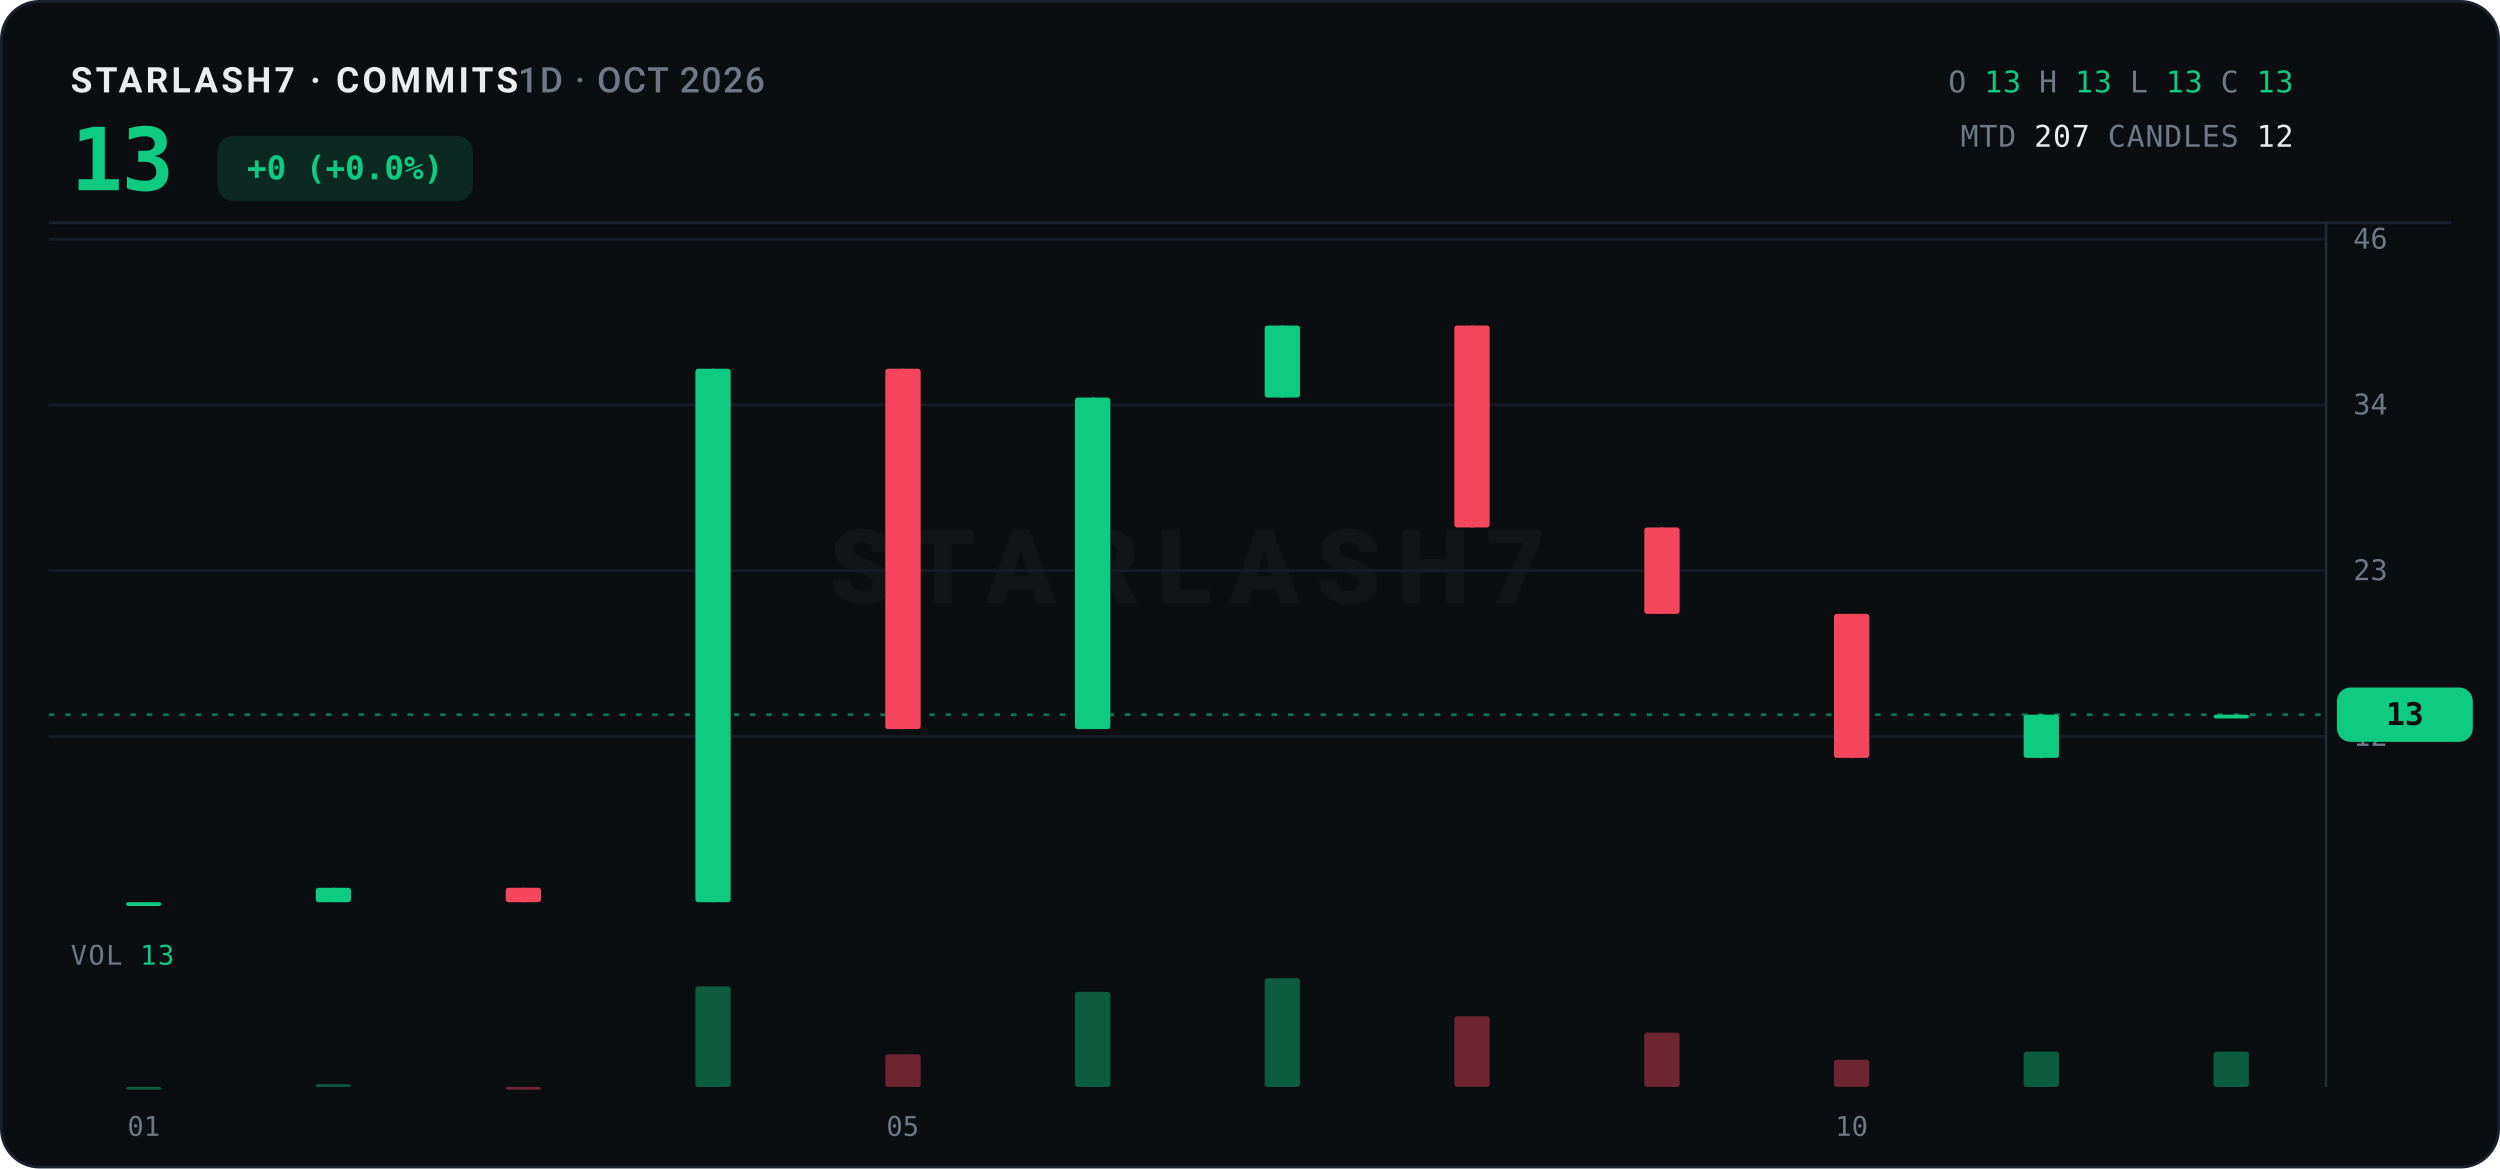
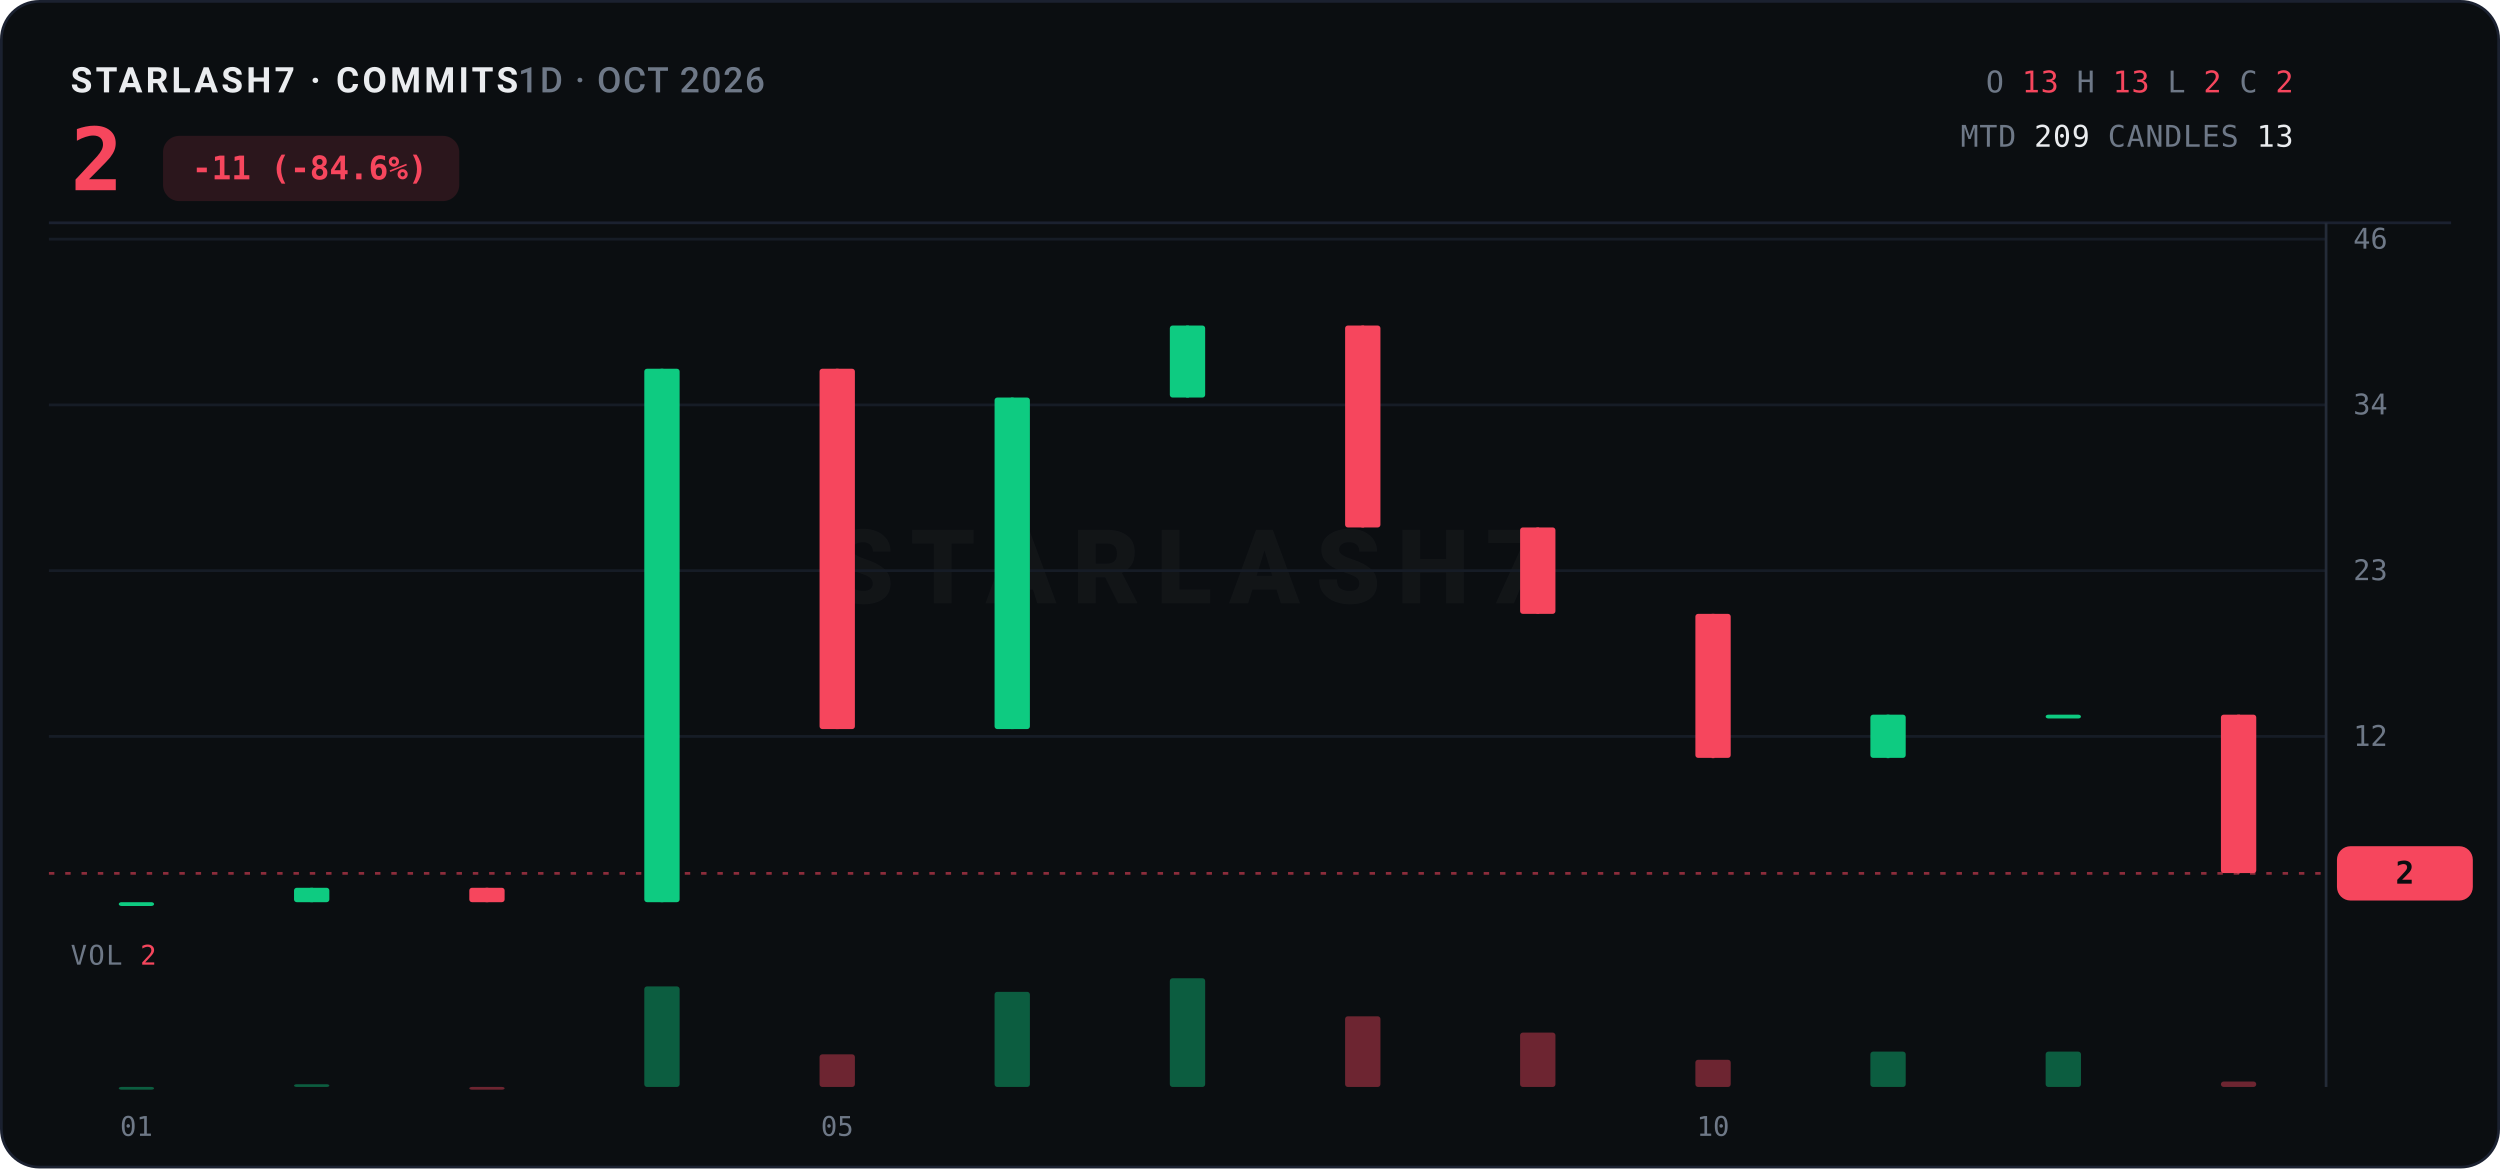
<svg xmlns="http://www.w3.org/2000/svg" width="920" height="430" viewBox="0 0 920 430">
  <rect x="0.5" y="0.5" width="919" height="429" rx="14" fill="#0B0E11" stroke="#1B2130" />
  <text x="26" y="34" font-family="ui-sans-serif,system-ui,-apple-system,'Segoe UI',Roboto,sans-serif" font-size="13" font-weight="700" letter-spacing="1.2" fill="#EAECEF">STARLASH7 · COMMITS<tspan fill="#6E7887" font-weight="500" letter-spacing="0.6">  1D · OCT 2026</tspan>
  </text>
-   <text x="26" y="70" font-family="ui-monospace,'SF Mono',SFMono-Regular,Menlo,Consolas,monospace" font-size="32" font-weight="800" fill="#0ECB81" letter-spacing="-0.5">13</text>
-   <rect x="80" y="50" width="94" height="24" rx="6" fill="#0ECB81" opacity="0.14" />
-   <text x="127" y="66" text-anchor="middle" font-family="ui-monospace,'SF Mono',SFMono-Regular,Menlo,Consolas,monospace" font-size="12" font-weight="700" fill="#0ECB81">+0 (+0.0%)</text>
+   <text x="26" y="70" font-family="ui-monospace,'SF Mono',SFMono-Regular,Menlo,Consolas,monospace" font-size="32" font-weight="800" fill="#F6465D" letter-spacing="-0.5">2</text>
+   <rect x="60" y="50" width="109" height="24" rx="6" fill="#F6465D" opacity="0.14" />
+   <text x="114" y="66" text-anchor="middle" font-family="ui-monospace,'SF Mono',SFMono-Regular,Menlo,Consolas,monospace" font-size="12" font-weight="700" fill="#F6465D">-11 (-84.6%)</text>
  <text x="844" y="34" text-anchor="end" font-family="ui-monospace,'SF Mono',SFMono-Regular,Menlo,Consolas,monospace" font-size="11" letter-spacing="0.3">
    <tspan fill="#6E7887">O</tspan>
-     <tspan fill="#0ECB81">13</tspan>
+     <tspan fill="#F6465D">13</tspan>
    <tspan fill="#6E7887">H</tspan>
-     <tspan fill="#0ECB81">13</tspan>
+     <tspan fill="#F6465D">13</tspan>
    <tspan fill="#6E7887">L</tspan>
-     <tspan fill="#0ECB81">13</tspan>
+     <tspan fill="#F6465D">2</tspan>
    <tspan fill="#6E7887">C</tspan>
-     <tspan fill="#0ECB81">13</tspan>
+     <tspan fill="#F6465D">2</tspan>
  </text>
  <text x="844" y="54" text-anchor="end" font-family="ui-monospace,'SF Mono',SFMono-Regular,Menlo,Consolas,monospace" font-size="11" letter-spacing="0.3">
    <tspan fill="#6E7887">MTD</tspan>
-     <tspan fill="#EAECEF">207</tspan>
+     <tspan fill="#EAECEF">209</tspan>
    <tspan fill="#6E7887">CANDLES</tspan>
-     <tspan fill="#EAECEF">12</tspan>
+     <tspan fill="#EAECEF">13</tspan>
  </text>
  <line x1="18" y1="82" x2="902" y2="82" stroke="#1B2130" stroke-width="1" />
  <text x="437.0" y="222.0" text-anchor="middle" font-family="ui-sans-serif,system-ui,-apple-system,'Segoe UI',Roboto,sans-serif" font-size="38" font-weight="800" letter-spacing="6" fill="#EAECEF" opacity="0.035">STARLASH7</text>
  <line x1="18" y1="271.0" x2="856" y2="271.0" stroke="#161C26" stroke-width="1" />
  <text x="866" y="274.5" font-family="ui-monospace,'SF Mono',SFMono-Regular,Menlo,Consolas,monospace" font-size="10.5" fill="#6E7887">12</text>
  <line x1="18" y1="210.0" x2="856" y2="210.0" stroke="#161C26" stroke-width="1" />
  <text x="866" y="213.5" font-family="ui-monospace,'SF Mono',SFMono-Regular,Menlo,Consolas,monospace" font-size="10.5" fill="#6E7887">23</text>
  <line x1="18" y1="149.0" x2="856" y2="149.0" stroke="#161C26" stroke-width="1" />
  <text x="866" y="152.5" font-family="ui-monospace,'SF Mono',SFMono-Regular,Menlo,Consolas,monospace" font-size="10.5" fill="#6E7887">34</text>
  <line x1="18" y1="88.0" x2="856" y2="88.0" stroke="#161C26" stroke-width="1" />
  <text x="866" y="91.5" font-family="ui-monospace,'SF Mono',SFMono-Regular,Menlo,Consolas,monospace" font-size="10.5" fill="#6E7887">46</text>
  <line x1="856" y1="82" x2="856" y2="400" stroke="#242B38" stroke-width="1" />
-   <line x1="18" y1="263.0" x2="856" y2="263.0" stroke="#0ECB81" stroke-width="1" stroke-dasharray="2 4" opacity="0.55" />
-   <rect x="860" y="253.0" width="50" height="20" rx="5" fill="#0ECB81" />
-   <text x="885.0" y="266.8" text-anchor="middle" font-family="ui-monospace,'SF Mono',SFMono-Regular,Menlo,Consolas,monospace" font-size="11.5" font-weight="800" fill="#0B0E11">13</text>
-   <line x1="52.9" y1="332.0" x2="52.9" y2="332.0" stroke="#0ECB81" stroke-width="1" />
-   <rect x="46.4" y="332.0" width="13.0" height="1.4" rx="1" fill="#0ECB81" />
-   <line x1="122.8" y1="326.7" x2="122.8" y2="332.0" stroke="#0ECB81" stroke-width="1" />
-   <rect x="116.2" y="326.7" width="13.0" height="5.3" rx="1" fill="#0ECB81" />
-   <line x1="192.6" y1="326.7" x2="192.6" y2="332.0" stroke="#F6465D" stroke-width="1" />
-   <rect x="186.1" y="326.7" width="13.0" height="5.3" rx="1" fill="#F6465D" />
-   <line x1="262.4" y1="135.7" x2="262.4" y2="332.0" stroke="#0ECB81" stroke-width="1" />
-   <rect x="255.9" y="135.7" width="13.0" height="196.3" rx="1" fill="#0ECB81" />
-   <line x1="332.2" y1="135.7" x2="332.2" y2="268.3" stroke="#F6465D" stroke-width="1" />
-   <rect x="325.8" y="135.7" width="13.0" height="132.6" rx="1" fill="#F6465D" />
-   <line x1="402.1" y1="146.3" x2="402.1" y2="268.3" stroke="#0ECB81" stroke-width="1" />
-   <rect x="395.6" y="146.3" width="13.0" height="122.0" rx="1" fill="#0ECB81" />
-   <line x1="471.9" y1="119.8" x2="471.9" y2="146.3" stroke="#0ECB81" stroke-width="1" />
-   <rect x="465.4" y="119.8" width="13.0" height="26.5" rx="1" fill="#0ECB81" />
-   <line x1="541.8" y1="119.8" x2="541.8" y2="194.1" stroke="#F6465D" stroke-width="1" />
-   <rect x="535.2" y="119.8" width="13.0" height="74.3" rx="1" fill="#F6465D" />
-   <line x1="611.6" y1="194.1" x2="611.6" y2="225.9" stroke="#F6465D" stroke-width="1" />
-   <rect x="605.1" y="194.1" width="13.0" height="31.8" rx="1" fill="#F6465D" />
-   <line x1="681.4" y1="225.9" x2="681.4" y2="279.0" stroke="#F6465D" stroke-width="1" />
-   <rect x="674.9" y="225.9" width="13.0" height="53.0" rx="1" fill="#F6465D" />
-   <line x1="751.2" y1="263.0" x2="751.2" y2="279.0" stroke="#0ECB81" stroke-width="1" />
-   <rect x="744.7" y="263.0" width="13.0" height="15.9" rx="1" fill="#0ECB81" />
-   <line x1="821.1" y1="263.0" x2="821.1" y2="263.0" stroke="#0ECB81" stroke-width="1" />
-   <rect x="814.6" y="263.0" width="13.0" height="1.4" rx="1" fill="#0ECB81" />
-   <text x="26" y="355" font-family="ui-monospace,'SF Mono',SFMono-Regular,Menlo,Consolas,monospace" font-size="10" letter-spacing="0.5" fill="#6E7887">VOL <tspan fill="#0ECB81">13</tspan>
+   <line x1="18" y1="321.4" x2="856" y2="321.4" stroke="#F6465D" stroke-width="1" stroke-dasharray="2 4" opacity="0.55" />
+   <rect x="860" y="311.4" width="50" height="20" rx="5" fill="#F6465D" />
+   <text x="885.0" y="325.2" text-anchor="middle" font-family="ui-monospace,'SF Mono',SFMono-Regular,Menlo,Consolas,monospace" font-size="11.5" font-weight="800" fill="#0B0E11">2</text>
+   <line x1="50.2" y1="332.0" x2="50.2" y2="332.0" stroke="#0ECB81" stroke-width="1" />
+   <rect x="43.7" y="332.0" width="13.0" height="1.4" rx="1" fill="#0ECB81" />
+   <line x1="114.7" y1="326.7" x2="114.7" y2="332.0" stroke="#0ECB81" stroke-width="1" />
+   <rect x="108.2" y="326.7" width="13.0" height="5.3" rx="1" fill="#0ECB81" />
+   <line x1="179.2" y1="326.7" x2="179.2" y2="332.0" stroke="#F6465D" stroke-width="1" />
+   <rect x="172.7" y="326.7" width="13.0" height="5.3" rx="1" fill="#F6465D" />
+   <line x1="243.6" y1="135.7" x2="243.6" y2="332.0" stroke="#0ECB81" stroke-width="1" />
+   <rect x="237.1" y="135.7" width="13.0" height="196.3" rx="1" fill="#0ECB81" />
+   <line x1="308.1" y1="135.7" x2="308.1" y2="268.3" stroke="#F6465D" stroke-width="1" />
+   <rect x="301.6" y="135.7" width="13.0" height="132.6" rx="1" fill="#F6465D" />
+   <line x1="372.5" y1="146.3" x2="372.5" y2="268.3" stroke="#0ECB81" stroke-width="1" />
+   <rect x="366.0" y="146.3" width="13.0" height="122.0" rx="1" fill="#0ECB81" />
+   <line x1="437.0" y1="119.8" x2="437.0" y2="146.3" stroke="#0ECB81" stroke-width="1" />
+   <rect x="430.5" y="119.8" width="13.0" height="26.5" rx="1" fill="#0ECB81" />
+   <line x1="501.5" y1="119.8" x2="501.5" y2="194.1" stroke="#F6465D" stroke-width="1" />
+   <rect x="495.0" y="119.8" width="13.0" height="74.3" rx="1" fill="#F6465D" />
+   <line x1="565.9" y1="194.1" x2="565.9" y2="225.9" stroke="#F6465D" stroke-width="1" />
+   <rect x="559.4" y="194.1" width="13.0" height="31.8" rx="1" fill="#F6465D" />
+   <line x1="630.4" y1="225.9" x2="630.4" y2="279.0" stroke="#F6465D" stroke-width="1" />
+   <rect x="623.9" y="225.9" width="13.0" height="53.0" rx="1" fill="#F6465D" />
+   <line x1="694.8" y1="263.0" x2="694.8" y2="279.0" stroke="#0ECB81" stroke-width="1" />
+   <rect x="688.3" y="263.0" width="13.0" height="15.9" rx="1" fill="#0ECB81" />
+   <line x1="759.3" y1="263.0" x2="759.3" y2="263.0" stroke="#0ECB81" stroke-width="1" />
+   <rect x="752.8" y="263.0" width="13.0" height="1.4" rx="1" fill="#0ECB81" />
+   <line x1="823.8" y1="263.0" x2="823.8" y2="321.4" stroke="#F6465D" stroke-width="1" />
+   <rect x="817.3" y="263.0" width="13.0" height="58.3" rx="1" fill="#F6465D" />
+   <text x="26" y="355" font-family="ui-monospace,'SF Mono',SFMono-Regular,Menlo,Consolas,monospace" font-size="10" letter-spacing="0.5" fill="#6E7887">VOL <tspan fill="#F6465D">2</tspan>
  </text>
-   <rect x="46.4" y="400.0" width="13.0" height="1.0" rx="1" fill="#0ECB81" opacity="0.42" />
-   <rect x="116.2" y="399.0" width="13.0" height="1.0" rx="1" fill="#0ECB81" opacity="0.42" />
-   <rect x="186.1" y="400.0" width="13.0" height="1.0" rx="1" fill="#F6465D" opacity="0.42" />
-   <rect x="255.9" y="363.0" width="13.0" height="37.0" rx="1" fill="#0ECB81" opacity="0.42" />
-   <rect x="325.8" y="388.0" width="13.0" height="12.0" rx="1" fill="#F6465D" opacity="0.42" />
-   <rect x="395.6" y="365.0" width="13.0" height="35.0" rx="1" fill="#0ECB81" opacity="0.42" />
-   <rect x="465.4" y="360.0" width="13.0" height="40.0" rx="1" fill="#0ECB81" opacity="0.42" />
-   <rect x="535.2" y="374.0" width="13.0" height="26.0" rx="1" fill="#F6465D" opacity="0.42" />
-   <rect x="605.1" y="380.0" width="13.0" height="20.0" rx="1" fill="#F6465D" opacity="0.42" />
-   <rect x="674.9" y="390.0" width="13.0" height="10.0" rx="1" fill="#F6465D" opacity="0.42" />
-   <rect x="744.7" y="387.0" width="13.0" height="13.0" rx="1" fill="#0ECB81" opacity="0.42" />
-   <rect x="814.6" y="387.0" width="13.0" height="13.0" rx="1" fill="#0ECB81" opacity="0.42" />
-   <text x="52.9" y="418" text-anchor="middle" font-family="ui-monospace,'SF Mono',SFMono-Regular,Menlo,Consolas,monospace" font-size="10" fill="#6E7887">01</text>
-   <text x="332.2" y="418" text-anchor="middle" font-family="ui-monospace,'SF Mono',SFMono-Regular,Menlo,Consolas,monospace" font-size="10" fill="#6E7887">05</text>
-   <text x="681.4" y="418" text-anchor="middle" font-family="ui-monospace,'SF Mono',SFMono-Regular,Menlo,Consolas,monospace" font-size="10" fill="#6E7887">10</text>
+   <rect x="43.7" y="400.0" width="13.0" height="1.0" rx="1" fill="#0ECB81" opacity="0.42" />
+   <rect x="108.2" y="399.0" width="13.0" height="1.0" rx="1" fill="#0ECB81" opacity="0.42" />
+   <rect x="172.7" y="400.0" width="13.0" height="1.0" rx="1" fill="#F6465D" opacity="0.42" />
+   <rect x="237.1" y="363.0" width="13.0" height="37.0" rx="1" fill="#0ECB81" opacity="0.42" />
+   <rect x="301.6" y="388.0" width="13.0" height="12.0" rx="1" fill="#F6465D" opacity="0.42" />
+   <rect x="366.0" y="365.0" width="13.0" height="35.0" rx="1" fill="#0ECB81" opacity="0.42" />
+   <rect x="430.5" y="360.0" width="13.0" height="40.0" rx="1" fill="#0ECB81" opacity="0.42" />
+   <rect x="495.0" y="374.0" width="13.0" height="26.0" rx="1" fill="#F6465D" opacity="0.42" />
+   <rect x="559.4" y="380.0" width="13.0" height="20.0" rx="1" fill="#F6465D" opacity="0.42" />
+   <rect x="623.9" y="390.0" width="13.0" height="10.0" rx="1" fill="#F6465D" opacity="0.42" />
+   <rect x="688.3" y="387.0" width="13.0" height="13.0" rx="1" fill="#0ECB81" opacity="0.42" />
+   <rect x="752.8" y="387.0" width="13.0" height="13.0" rx="1" fill="#0ECB81" opacity="0.42" />
+   <rect x="817.3" y="398.0" width="13.0" height="2.0" rx="1" fill="#F6465D" opacity="0.42" />
+   <text x="50.2" y="418" text-anchor="middle" font-family="ui-monospace,'SF Mono',SFMono-Regular,Menlo,Consolas,monospace" font-size="10" fill="#6E7887">01</text>
+   <text x="308.1" y="418" text-anchor="middle" font-family="ui-monospace,'SF Mono',SFMono-Regular,Menlo,Consolas,monospace" font-size="10" fill="#6E7887">05</text>
+   <text x="630.4" y="418" text-anchor="middle" font-family="ui-monospace,'SF Mono',SFMono-Regular,Menlo,Consolas,monospace" font-size="10" fill="#6E7887">10</text>
</svg>
